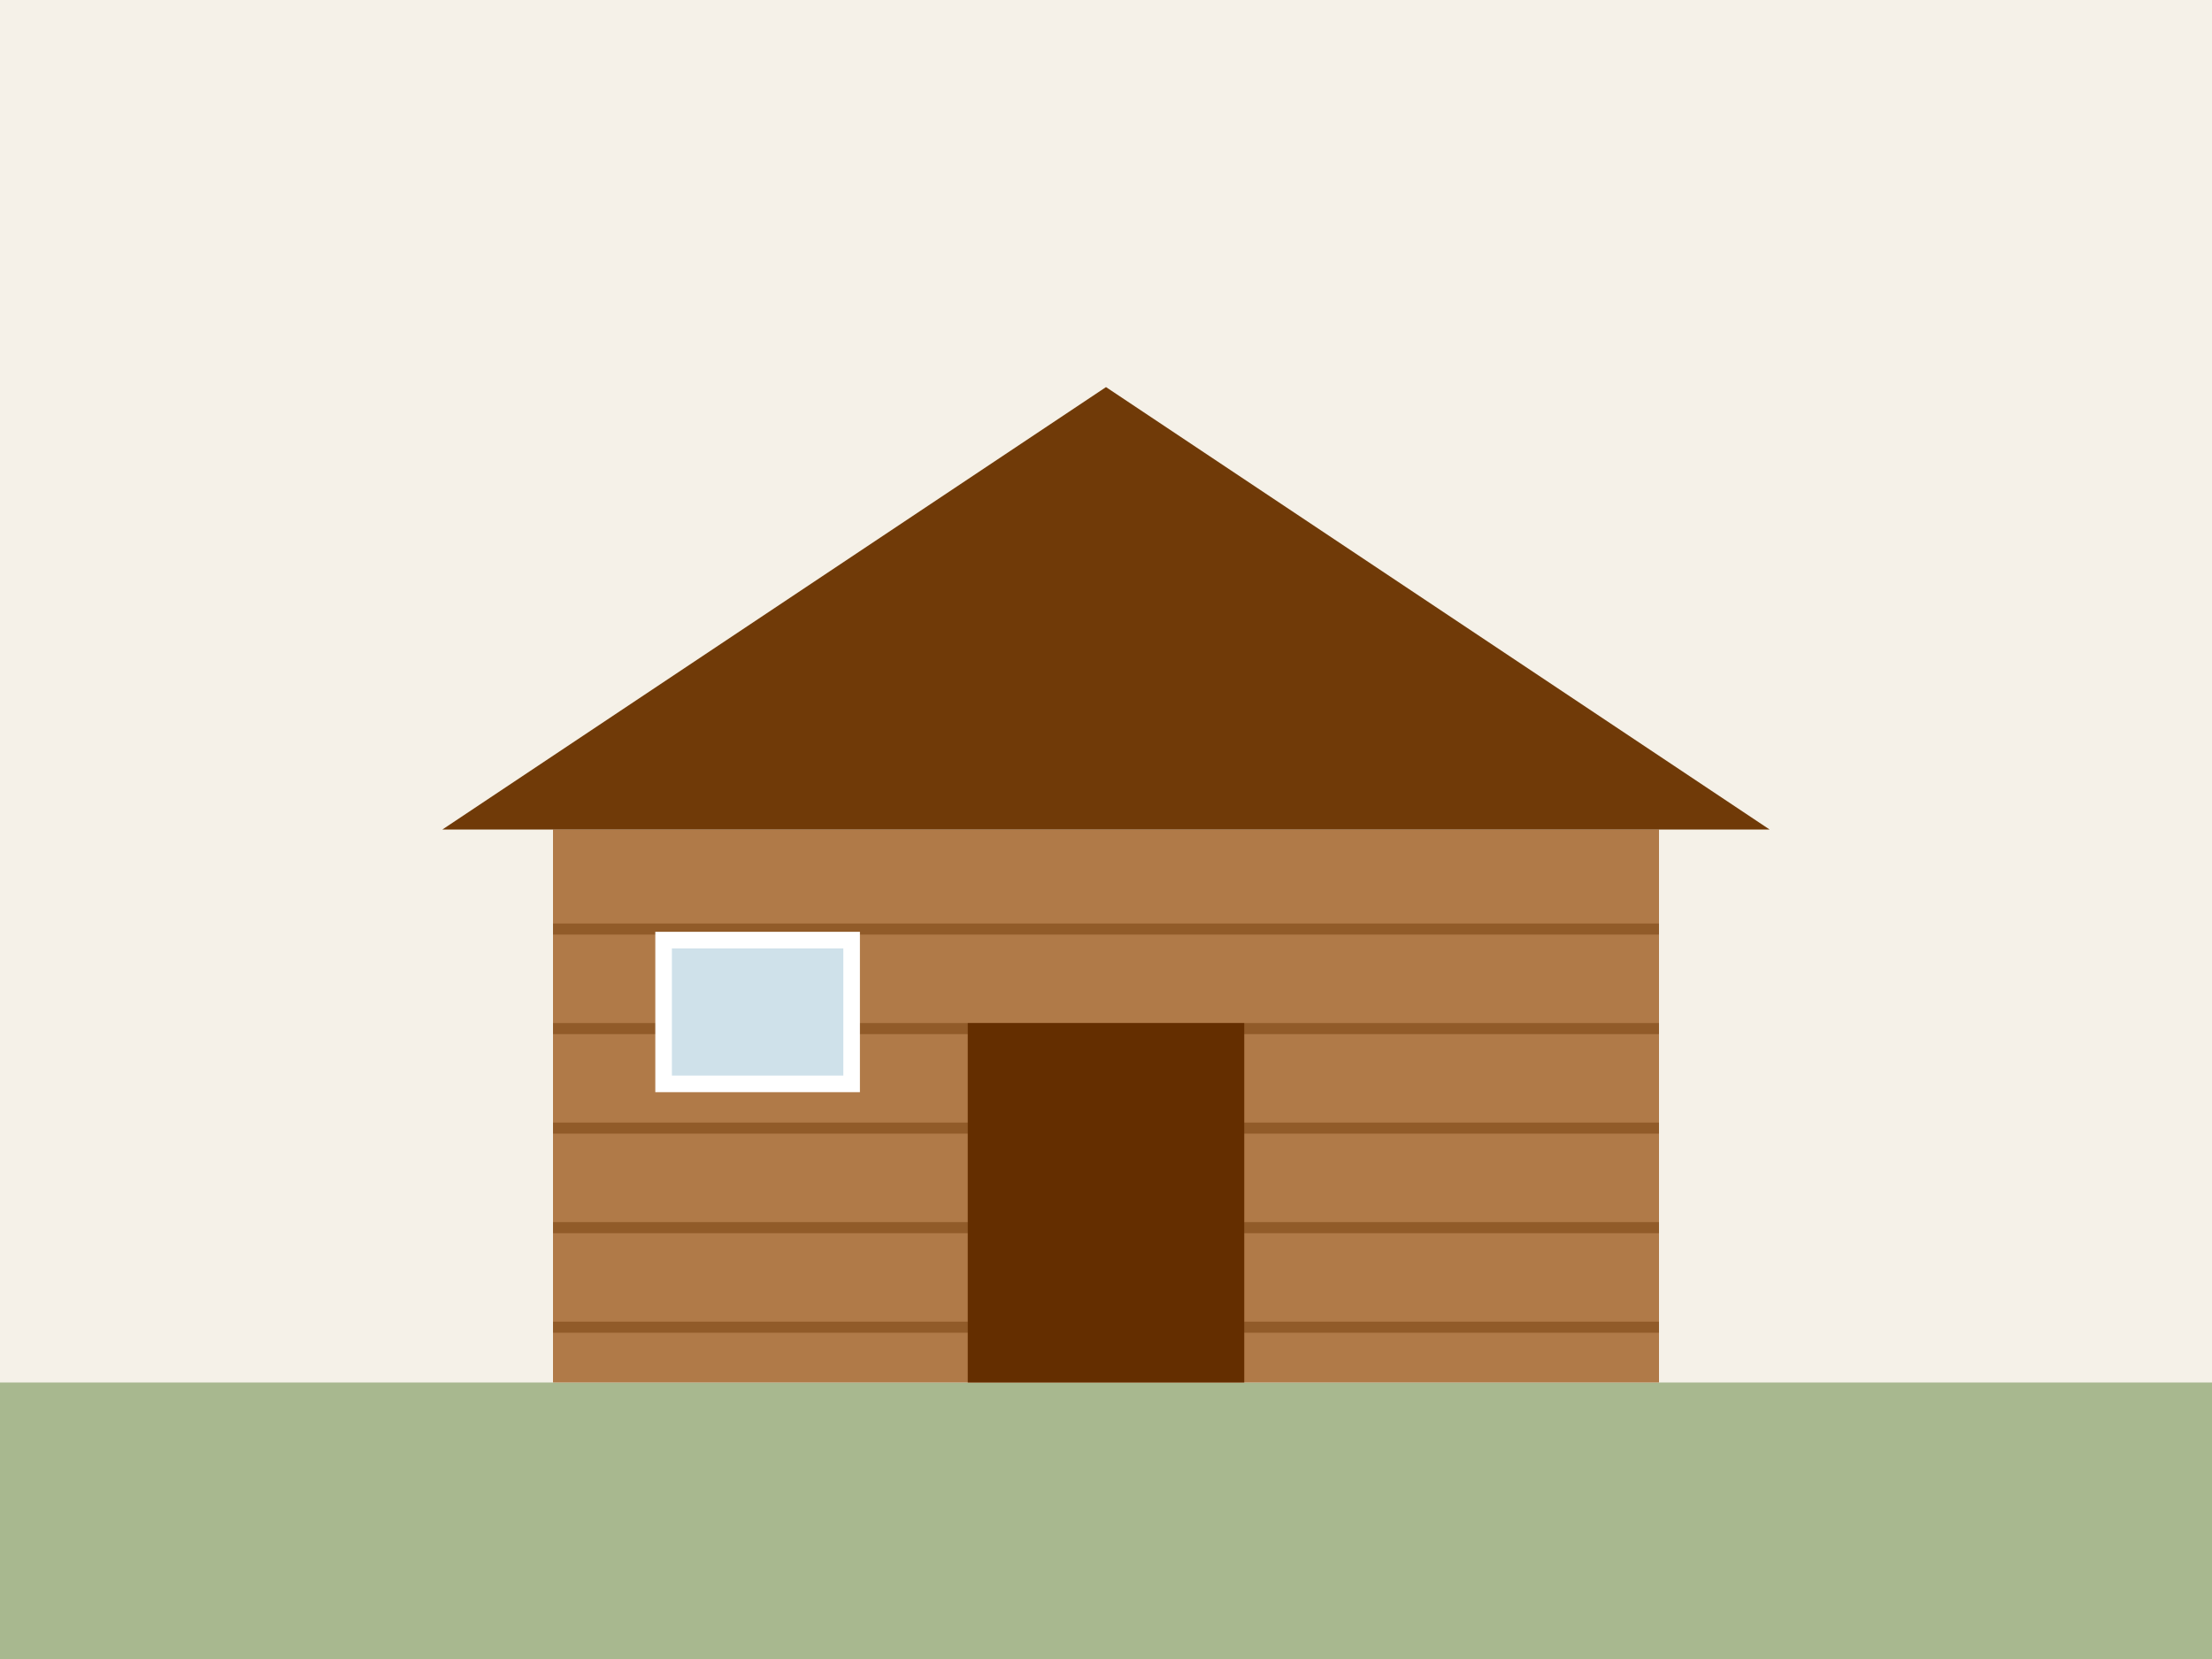
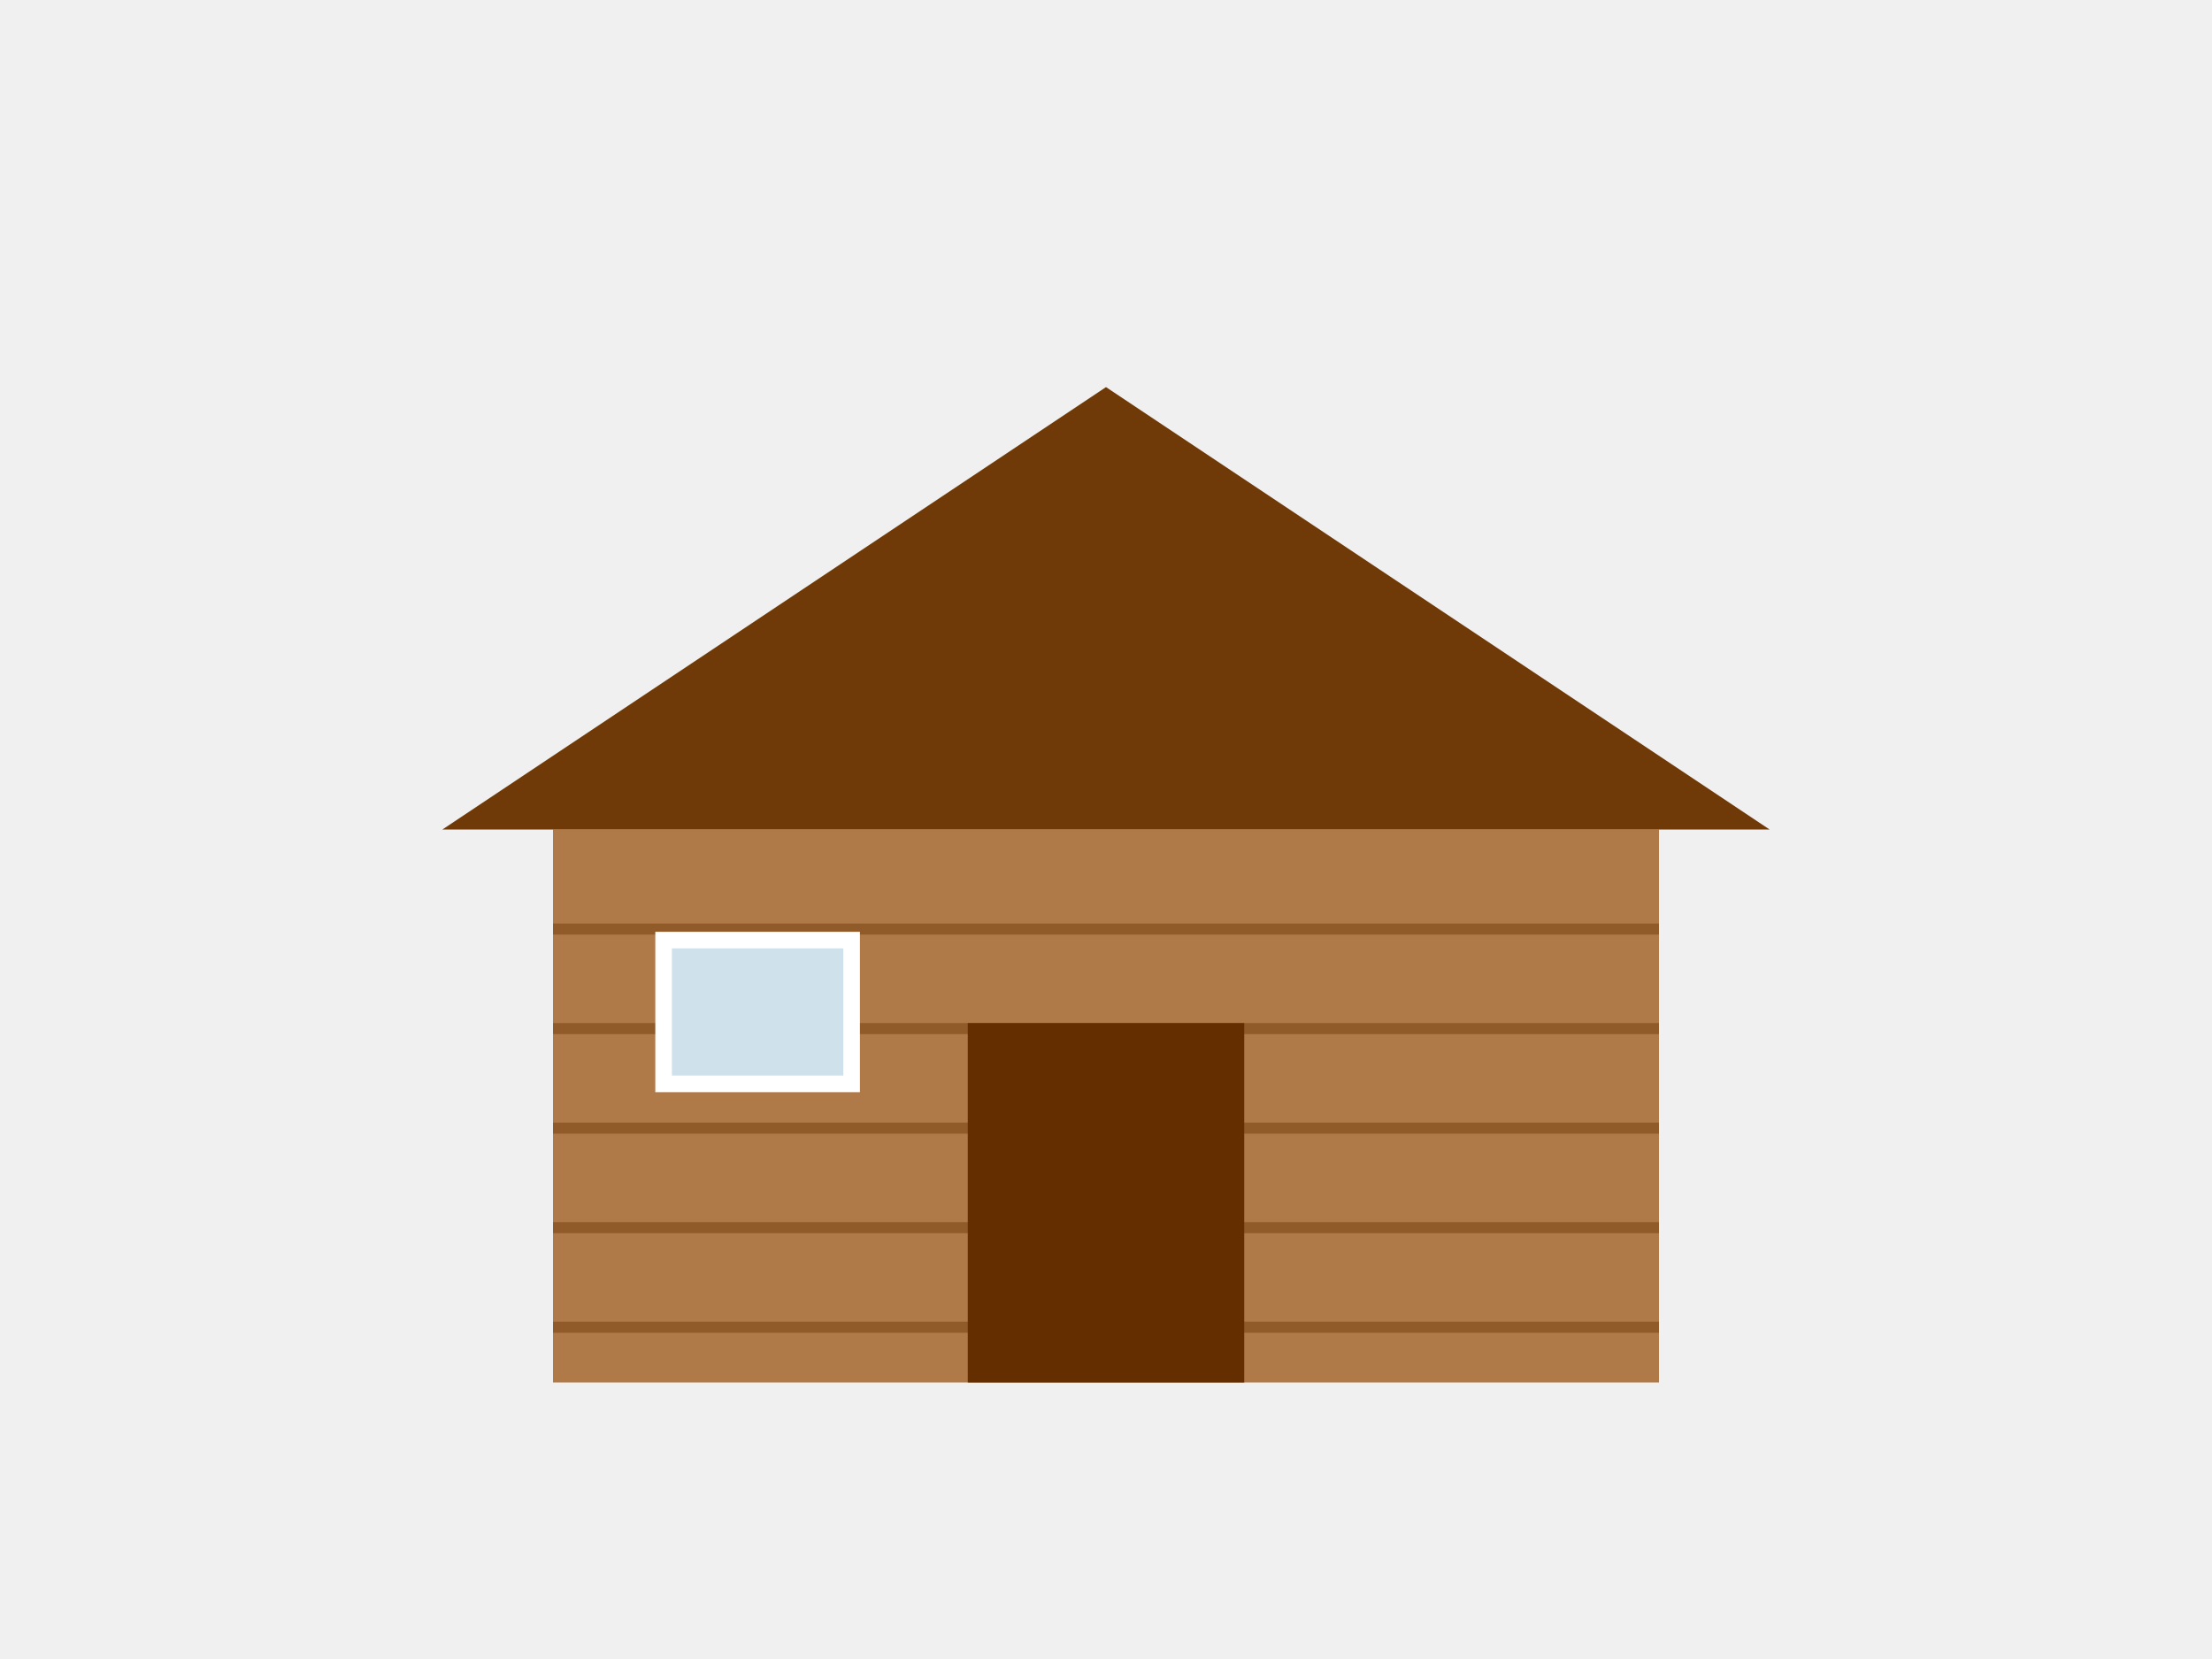
<svg xmlns="http://www.w3.org/2000/svg" viewBox="0 0 400 300" role="img">
-   <rect width="400" height="300" fill="#f5f1e8" />
-   <rect x="0" y="250" width="400" height="50" fill="#a8b88f" />
  <rect x="100" y="150" width="200" height="100" fill="#b07a48" />
  <line x1="100" y1="168" x2="300" y2="168" stroke="#915b29" stroke-width="2" />
  <line x1="100" y1="186" x2="300" y2="186" stroke="#915b29" stroke-width="2" />
  <line x1="100" y1="204" x2="300" y2="204" stroke="#915b29" stroke-width="2" />
  <line x1="100" y1="222" x2="300" y2="222" stroke="#915b29" stroke-width="2" />
  <line x1="100" y1="240" x2="300" y2="240" stroke="#915b29" stroke-width="2" />
  <path d="M80 150 L200 70 L320 150 Z" fill="#703a08" />
  <rect x="175" y="185" width="50" height="65" fill="#642e00" />
  <rect x="120" y="170" width="34" height="26" fill="#cfe1ea" stroke="#fff" stroke-width="3" />
</svg>
